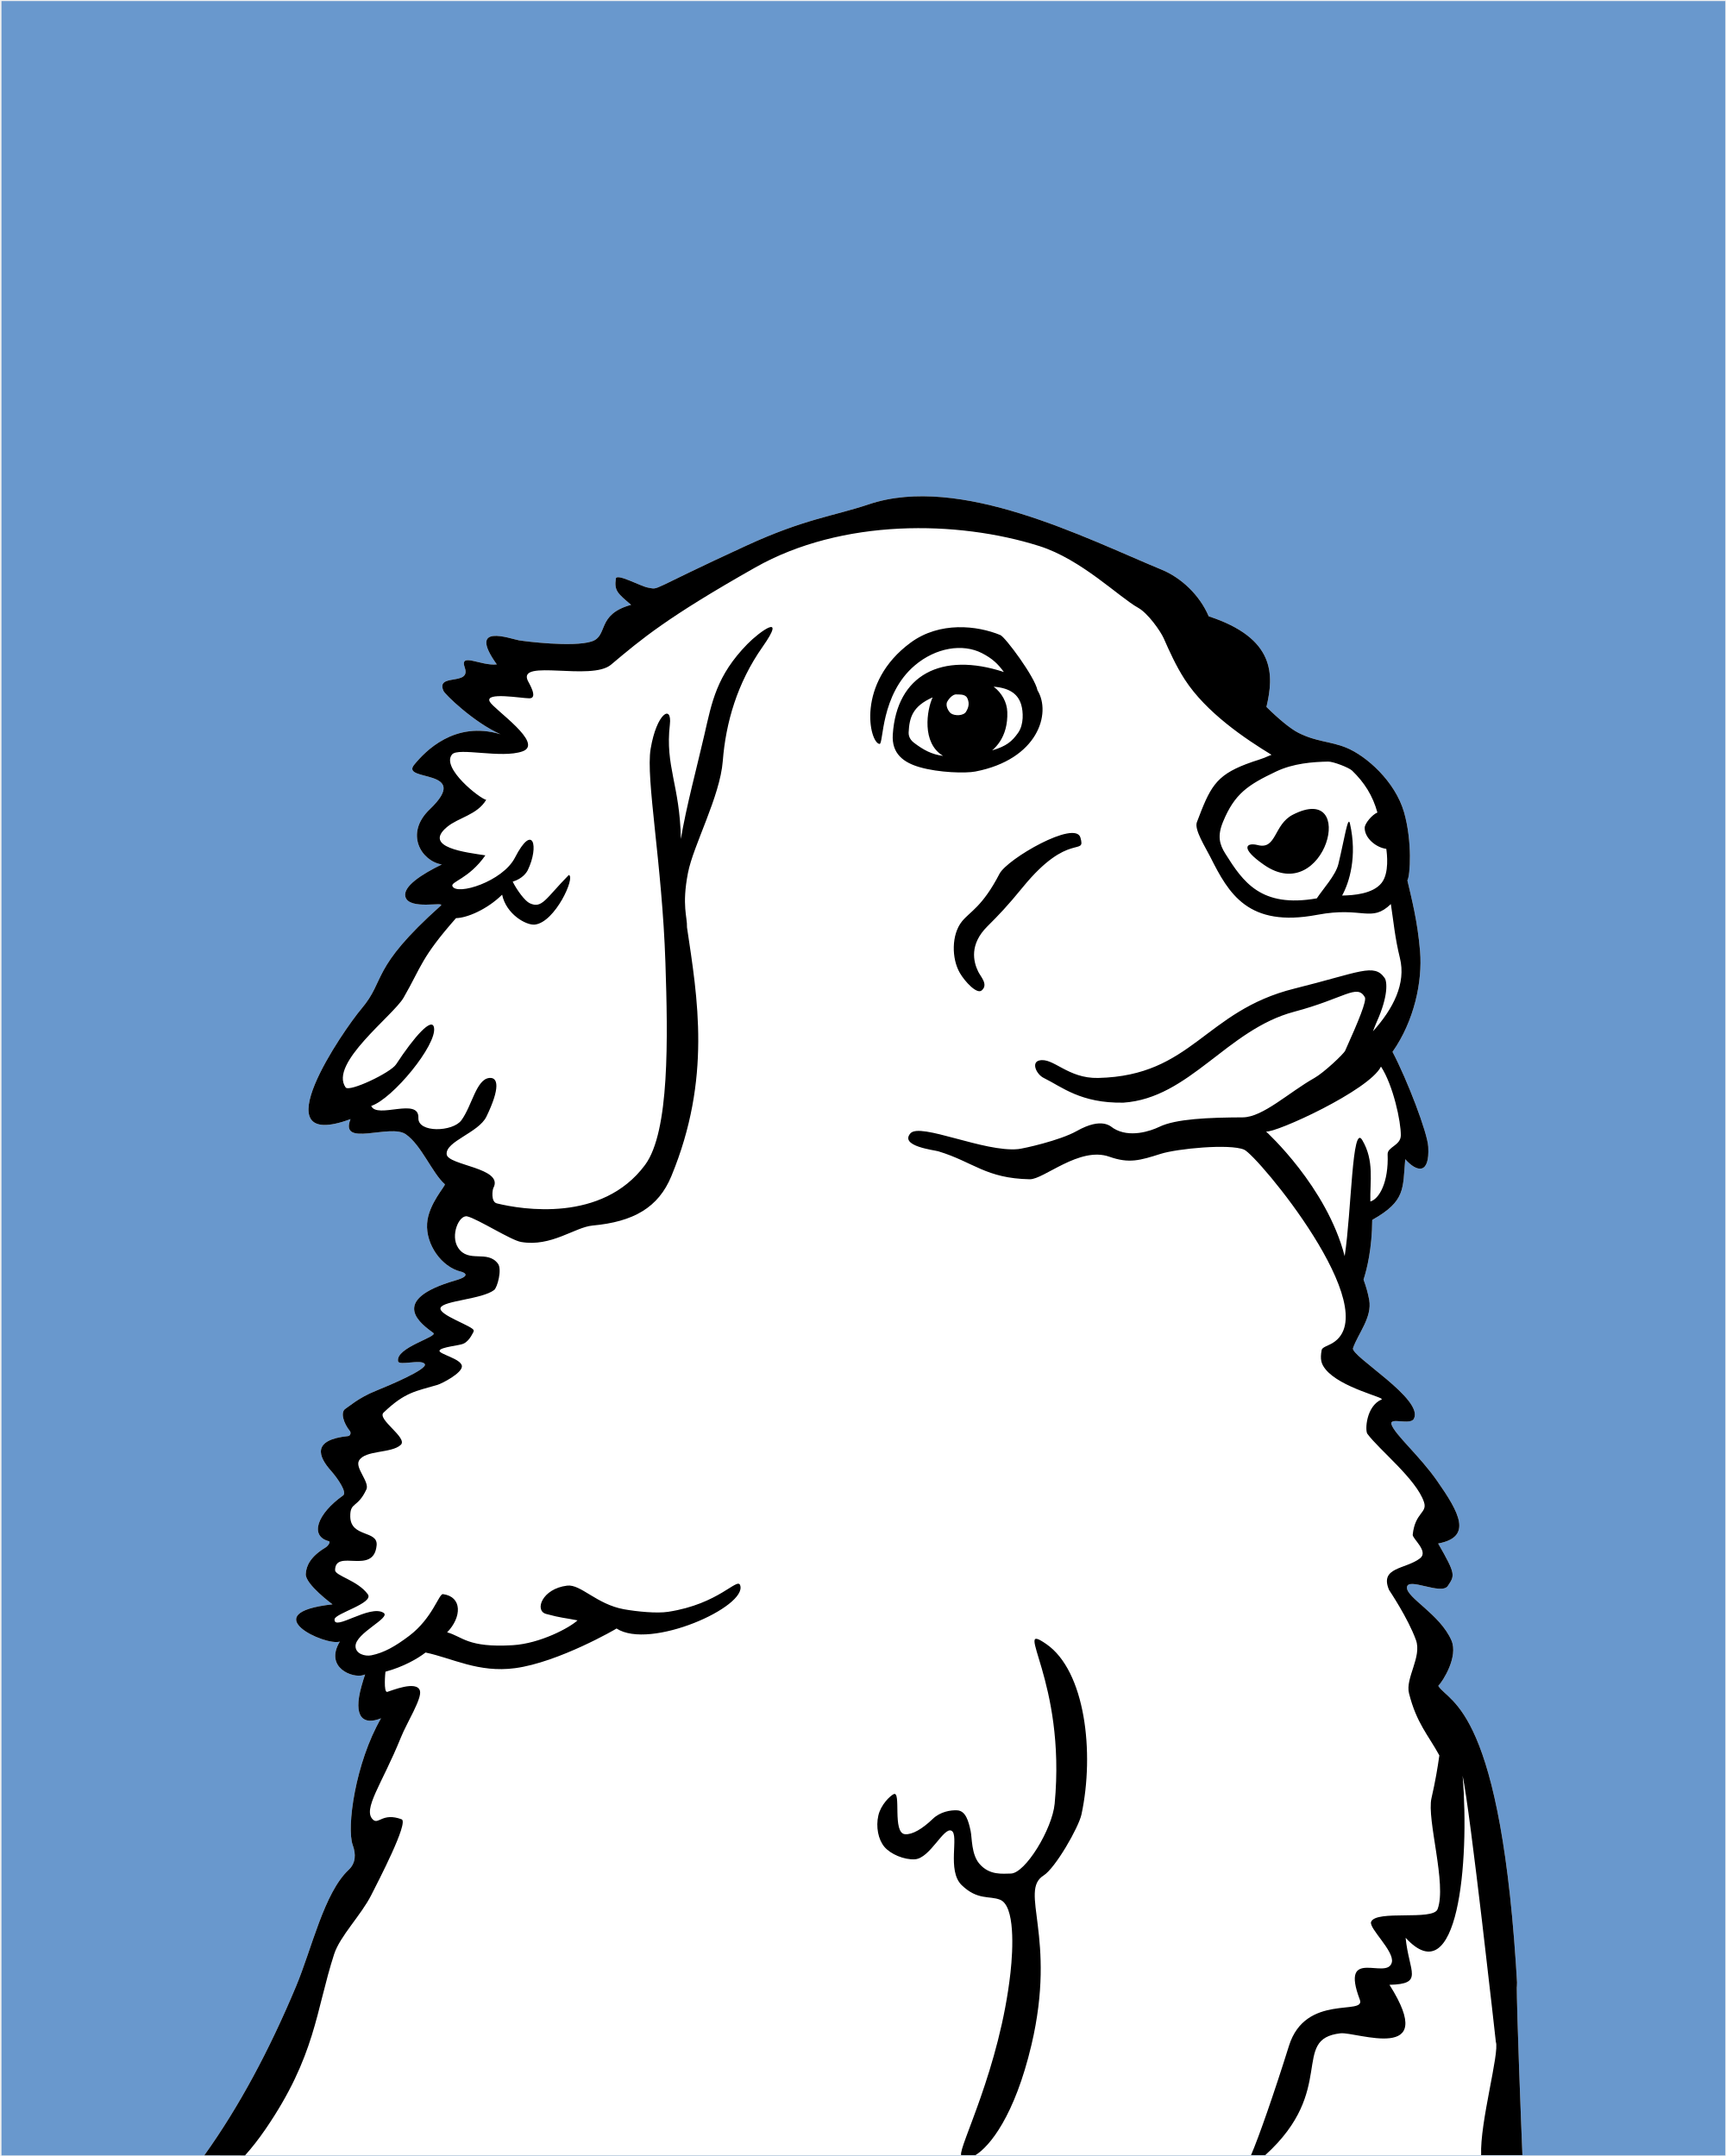
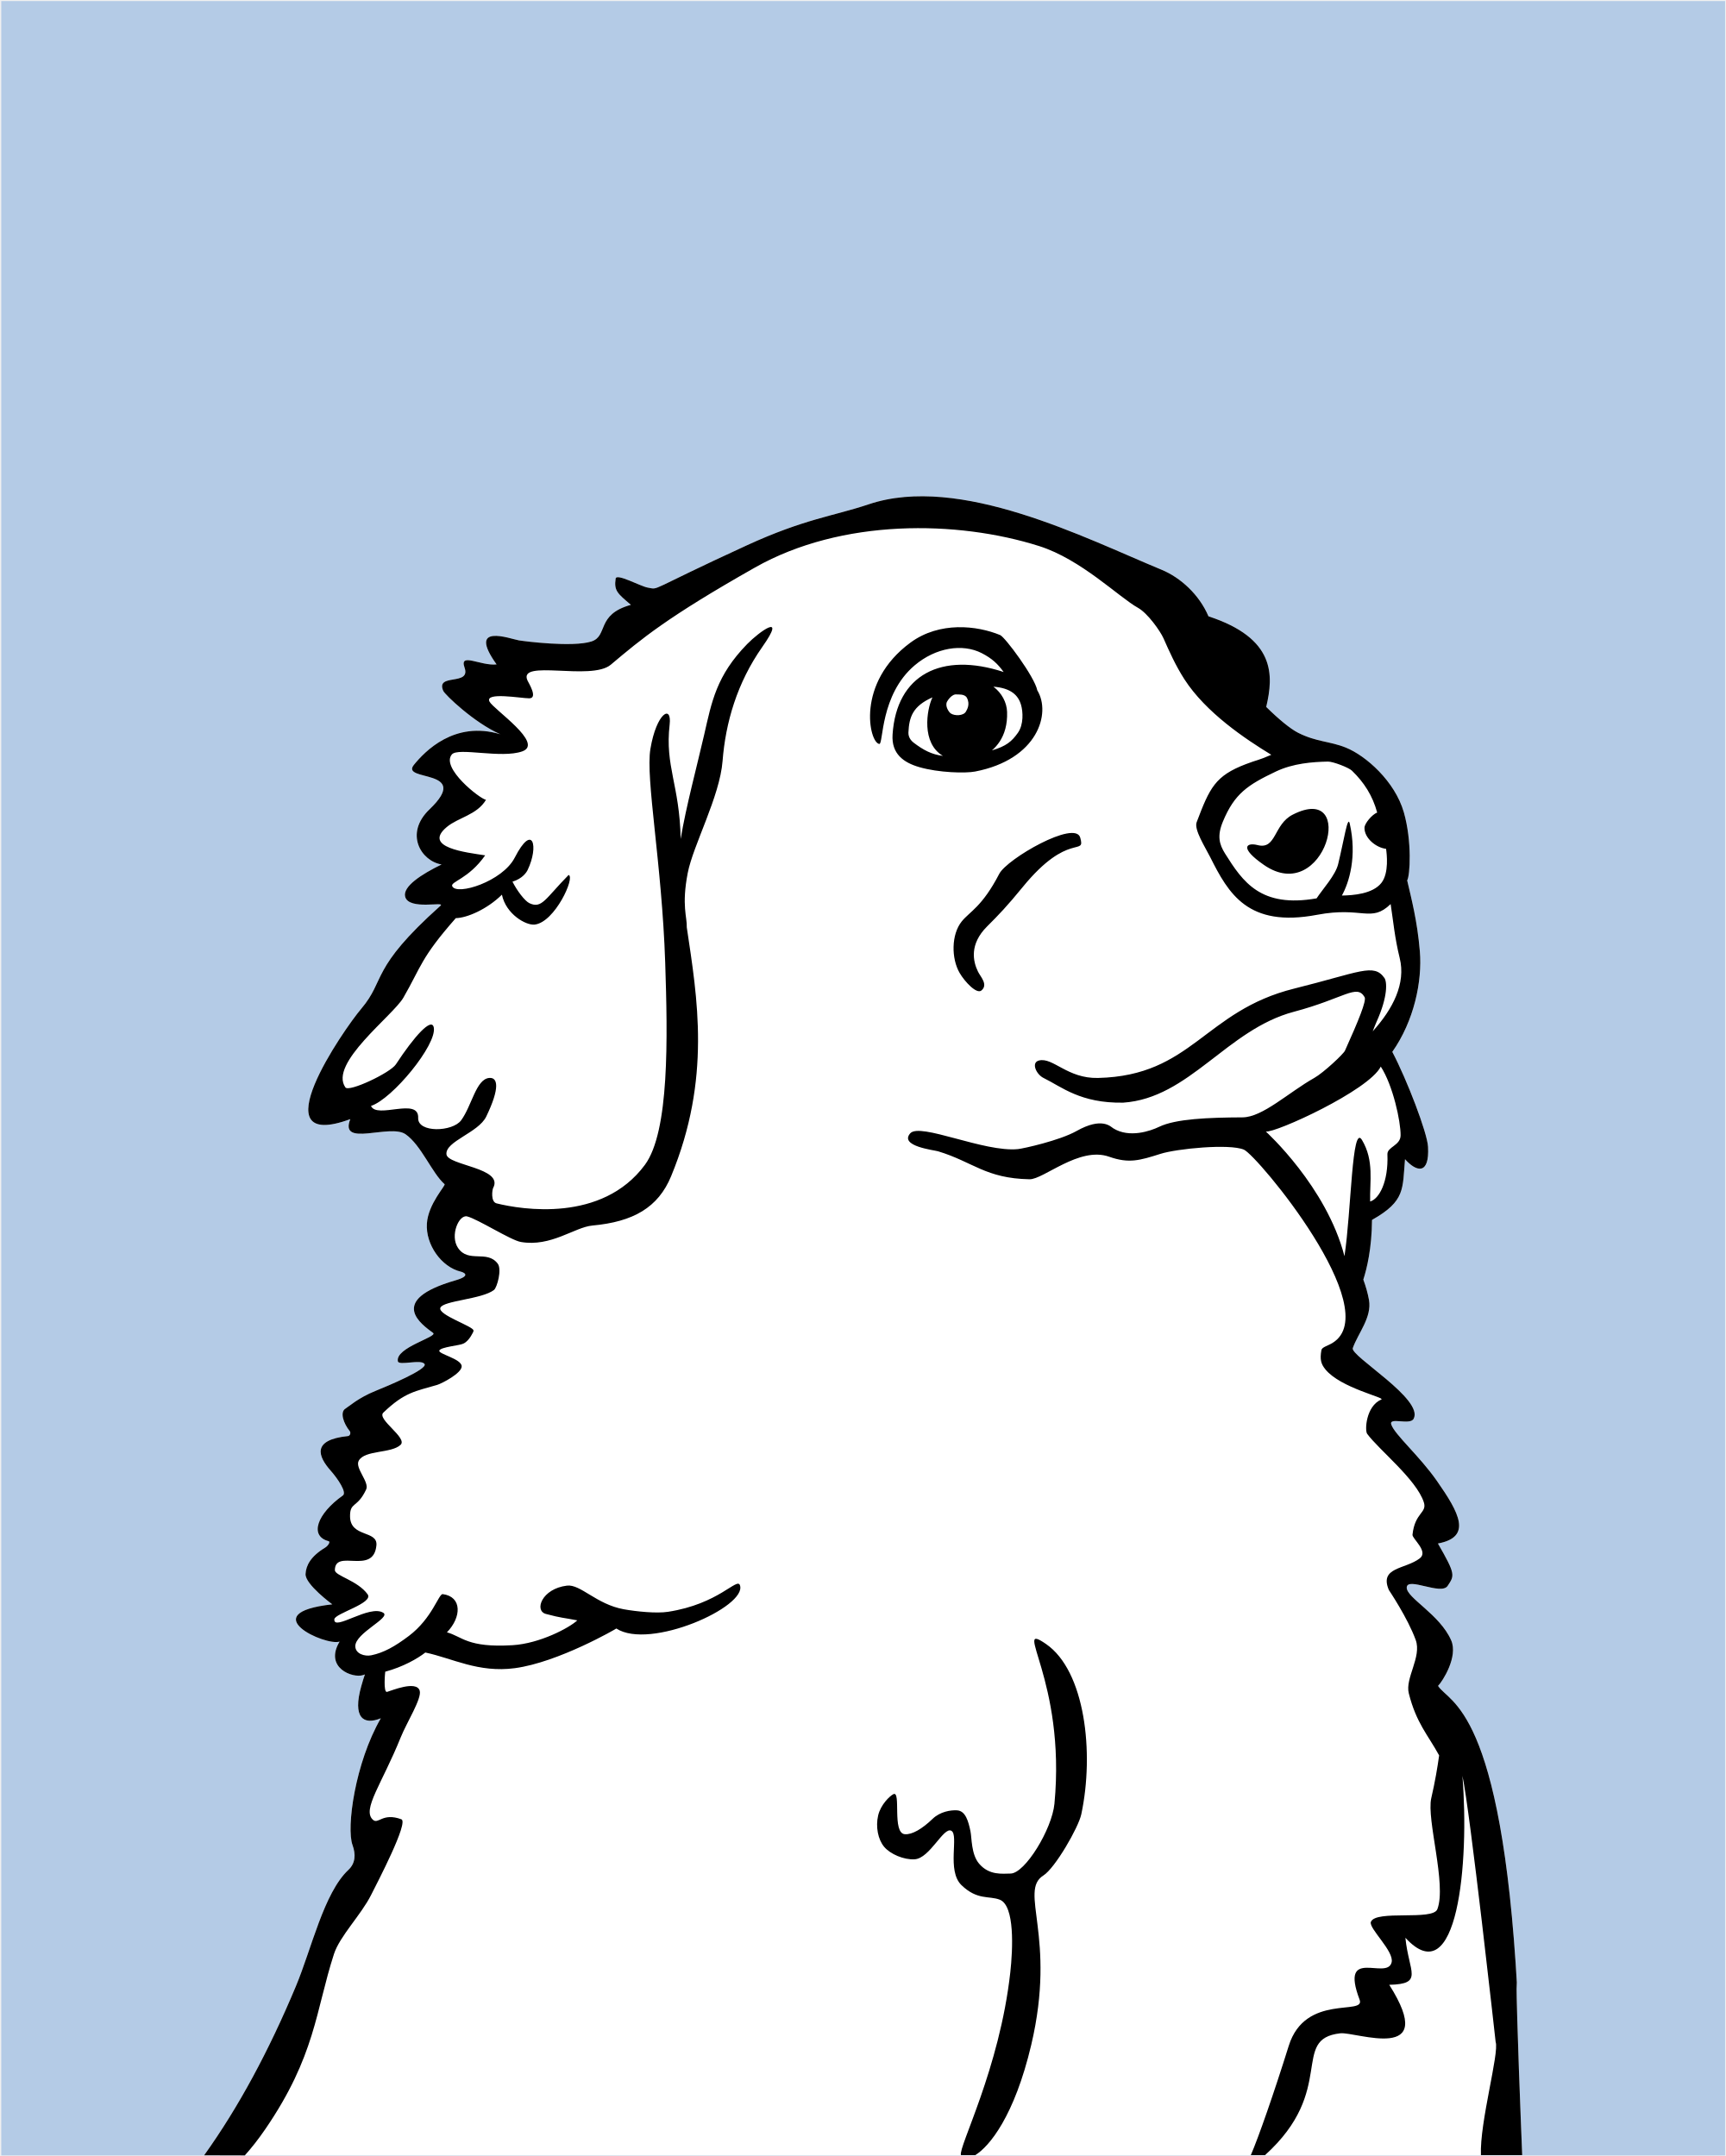
<svg xmlns="http://www.w3.org/2000/svg" width="100%" height="100%" viewBox="0 0 946 1182" version="1.1" xml:space="preserve" style="fill-rule:evenodd;clip-rule:evenodd;stroke-linejoin:round;stroke-miterlimit:2;">
-   <g transform="matrix(1,0,0,1,-1030,-1406)">
-     <g id="site_golden" transform="matrix(0.26936,0,0,0.47619,1030.81,1406.58)">
-       <rect x="0" y="0" width="3507.87" height="2480.32" style="fill:rgb(105,152,205);" />
-       <clipPath id="_clip1">
-         <rect x="0" y="0" width="3507.87" height="2480.32" />
-       </clipPath>
-       <g clip-path="url(#_clip1)">
-         <g id="golden" transform="matrix(3.7125,0,0,3.04563,-11756.4,-1117.21)">
-           <g id="contorno" transform="matrix(1,0,0,0.689512,134.429,366.718)">
-             <path d="M3865.95,1181.1L3165.91,1181.1L3165.77,1181.25L3143.47,1181.19L3143.54,1181.1C3162.37,1154.78 3178.93,1124 3193.75,1088.57C3202.37,1067.97 3209.1,1037.32 3222.58,1024.69C3226.47,1021.06 3226.65,1016.12 3224.82,1011.11C3221.35,1001.65 3226.17,966.125 3240.33,941.594C3230.75,945.522 3224.74,941.313 3229.63,923.937C3230.36,921.335 3231.01,919.239 3231.6,917.578C3231.28,917.69 3230.95,917.805 3230.59,917.923C3224.98,919.791 3209.11,913.964 3217.74,899.543C3210.16,902.222 3170.36,883.975 3213.72,879.127C3213.72,879.127 3198.8,868.189 3199.07,862.522C3199.3,857.814 3201.89,852.827 3209.82,848.03C3211.43,847.052 3212.81,844.799 3211.72,844.513C3200.97,841.693 3205.37,829.485 3219.53,819.44C3221.79,817.838 3216.93,810.465 3212.82,805.817C3205.97,798.082 3202.26,788.925 3222.34,786.879C3223.44,786.767 3224.06,785.104 3223.23,784.084C3219.94,780.037 3217.72,773.739 3220.97,771.808C3222.64,770.809 3227.94,765.945 3237.33,762.152C3244.49,759.26 3266.09,750.202 3264.3,747.391C3262.47,744.521 3250.22,748.481 3249.68,745.904C3248.12,738.329 3271.82,732.476 3268.97,730.33C3263.11,725.916 3243.07,712.548 3281.24,701.508C3290.54,698.815 3285.22,696.998 3284.22,696.761C3273.49,694.213 3264.84,681.891 3265.58,670.363C3266.26,659.564 3276.05,649.46 3275.27,648.781C3268.42,642.803 3262.47,627.339 3253.86,621.395C3245.25,615.455 3217.36,628.872 3223.6,613.118C3173.08,631.694 3220.01,563.905 3229.6,552.609C3243.22,536.551 3234.08,530.973 3273.04,496.119C3275.92,493.536 3255.74,498.783 3253.68,491.228C3252.16,485.597 3262.67,478.852 3273.62,473.512C3262.37,471.638 3253.12,456.571 3267,443.299C3290.71,420.641 3250.82,428.322 3258.44,418.917C3264.38,411.594 3280.64,394.5 3305.8,402.117C3291.27,395.674 3275.45,380.382 3274.55,378.339C3270.19,368.409 3289.86,375.847 3286.22,365.566C3283.19,357.029 3295.06,364.797 3303.78,363.828C3287.2,340.652 3311.31,349.852 3315.95,350.635C3319.16,351.177 3345.47,354.512 3355.71,351.268C3365.11,348.291 3358.1,336.482 3377.4,331.171C3370.15,324.983 3368.03,323.483 3369.04,316.775C3369.5,313.695 3382.71,321.061 3386.66,321.729C3393.33,322.86 3385.56,323.99 3440.88,298.576C3472.62,283.997 3488.51,282.512 3507.75,276.047C3557.68,259.267 3626.48,294.663 3668.25,311.914C3678.75,316.249 3688.95,325.613 3693.99,337.458C3730.67,349.483 3729.8,369.58 3725.64,387.137C3732.42,393.851 3738.91,399.182 3743.14,401.32C3753.2,406.396 3760.53,405.885 3769.33,409.454C3780.25,413.881 3796.17,427.851 3801.07,444.898C3805.65,460.872 3804.46,479.803 3802.9,482.235C3805.24,492.388 3808.43,504.323 3809.84,521.007C3811.25,537.71 3806.61,559.366 3794.75,576.248C3802.8,591.558 3813.89,620.484 3814.33,628.245C3815.2,643.815 3808.04,642.193 3801.72,635.093C3800.3,651.352 3802.01,657.96 3783.86,668.243C3783.78,668.288 3783.7,668.327 3783.63,668.361C3783.5,684.115 3780.8,695.05 3778.87,701.098C3780.25,704.855 3781.31,708.586 3781.97,712.256C3783.67,721.77 3775.91,730.6 3773.09,738.666C3771.59,742.945 3812.32,766.743 3806.42,777.443C3804.4,781.122 3792.71,776.258 3794.19,780.56C3796.13,786.187 3809.57,797.673 3819.18,811.433C3831.35,828.853 3838.78,842.247 3819.76,845.78C3829.54,862.764 3828.9,863.266 3825.07,869.026C3821.52,874.354 3802.89,863.874 3802.66,869.901C3802.45,875.552 3820.83,884.606 3827.04,898.908C3830.9,907.819 3822.37,921.272 3819.83,923.84C3825.87,933.413 3854.67,935.377 3863.22,1090.07L3862.82,1086.43C3862.91,1105.1 3865.2,1162.61 3865.95,1181.1Z" style="fill:white;" />
-           </g>
-           <g id="linhas" transform="matrix(1,0,0,0.689512,134.429,366.718)">
-             <path d="M3865.95,1181.1L3843.33,1181.1C3842.58,1163.15 3853.51,1124.92 3851.39,1119.02C3851.39,1119.02 3837.31,991.865 3833.18,973.133C3837.06,1020.44 3830.65,1093.22 3801.93,1061.94C3803.79,1080.88 3812.18,1087.28 3793.08,1087.72C3820.64,1131.28 3774.91,1113.33 3766.22,1114.31C3738.66,1117.41 3764.55,1145.32 3724.99,1181.1L3717.2,1181.1C3721.39,1171.42 3729.82,1147.28 3737.99,1121.17C3747.05,1092.2 3780.24,1104.85 3776.83,1095.88C3765.64,1066.36 3791.91,1085.56 3794.38,1075.39C3795.86,1069.29 3781.66,1056.69 3783.01,1053.23C3785.65,1046.46 3816.99,1052.75 3819.45,1046.26C3824.61,1032.65 3813.42,997.094 3816.1,985.435C3818.2,976.323 3819.53,968.396 3820.42,961.955C3814.25,950.66 3807.91,944.284 3803.79,927.916C3801.68,919.554 3810.95,907.983 3807.59,898.694C3803.19,886.531 3792.84,871.276 3792.85,871.24C3787.49,858.614 3801.89,860.006 3809.81,853.921C3814.77,850.115 3805.59,843.126 3805.82,840.949C3807.11,828.688 3813.96,829.09 3812.02,823.143C3807.93,810.585 3787.31,794.331 3780.96,785.632C3779.61,783.782 3780.26,770.476 3788.75,766.828C3791.11,765.815 3766.3,760.508 3758.05,750.289C3755.68,747.359 3754.97,744.924 3755.9,739.731C3756.19,738.111 3759.45,737.396 3762.06,735.775C3791.28,717.618 3720.65,632.902 3713.4,629.852C3705.38,626.479 3676.61,629.332 3667.74,632.142C3656.27,635.771 3650.42,637.572 3639.51,633.723C3623.14,627.943 3603.6,646.243 3595.89,646.093C3571.78,645.623 3565.05,636.607 3545.8,630.763C3543.59,630.092 3524.43,627.978 3530.48,620.94C3535.76,614.797 3571.1,631.452 3589.59,629.552C3592.46,629.257 3612.35,624.883 3621.65,619.65C3635.68,611.757 3640.38,617.269 3641.78,618.143C3650.6,623.639 3662.2,619.627 3666.93,617.341C3676.04,612.935 3693.9,612.245 3712.66,612.151C3723.68,612.096 3737.96,598.437 3751.96,590.551C3757.14,587.63 3767.99,577.394 3768.79,575.613C3776.17,559.245 3780.7,548.194 3779.57,546.243C3775.26,538.804 3768.48,546.913 3740.78,554.268C3704,564.036 3683.55,601.637 3647.21,604.096C3623.76,604.475 3613.5,595.395 3603.58,590.551C3599.61,588.613 3596.59,582.082 3601.1,580.974C3608.75,579.097 3616.66,590.952 3633.45,590.551C3685.11,589.319 3691.58,553.841 3740.99,541.552C3776.98,532.603 3784.62,527.449 3790.44,535.753C3791.8,537.687 3792.53,545.545 3786.11,559.783C3785.41,561.333 3784.76,563.108 3784.01,564.994C3795.15,552.643 3802.26,538.729 3798.81,524.832C3796.08,513.82 3795.28,504.578 3793.84,495.221C3782.99,505.684 3778.43,496.385 3753.53,501.102C3715.55,508.299 3704.95,489.415 3694.92,469.454C3692.14,463.917 3685.98,454.402 3687.51,450.349C3694.66,431.486 3697.59,424.96 3714.51,418.49C3720.98,416.014 3720.71,416.712 3728.42,413.382C3714.21,404.723 3692.55,390.248 3680.78,371.953C3675.91,364.375 3672.43,356.507 3669.32,349.488C3667.63,345.671 3660.73,335.795 3655.36,332.807C3644.85,326.957 3624.25,306.262 3601.15,298.943C3556.39,284.764 3493.05,283.747 3445.44,310.693C3397.14,338.032 3383.33,349.727 3366.37,363.996C3355.57,373.081 3315.23,360.673 3320.73,372.67C3321.37,374.058 3326.6,382.381 3321.68,382.414C3317.34,382.444 3297.12,378.743 3299.9,384.218C3302.05,388.466 3330.08,407.151 3317.85,411.505C3306.41,415.582 3282.64,409.158 3279.26,413.189C3273.09,420.538 3294.54,437.47 3297.97,438.067C3293.05,446.369 3282.75,447.73 3276.49,452.967C3262.99,464.258 3287.27,466.923 3297.52,468.514C3288.39,481.53 3278.26,482.926 3279.48,485.463C3281.97,490.692 3307,482.852 3313.71,469.799C3323.71,450.323 3327.03,463.605 3320.79,476.549C3320.18,477.82 3317.99,481.259 3312.49,482.937C3314.89,487.736 3319.22,493.54 3321.8,494.748C3328.62,497.942 3330.45,492.289 3343.25,479.273C3347.04,480.372 3335.72,505.183 3324.68,506.465C3319.89,507.02 3308.93,500.777 3306.7,490.072C3298.49,498.146 3287.49,502.831 3281.42,502.933C3262.12,524.875 3262.65,529.234 3252.69,546.534C3247.02,556.379 3211.69,582.611 3220.91,595.731C3222.85,598.477 3245.54,587.723 3248.58,583.094C3258.6,567.793 3268.25,557.023 3269.36,562.925C3271.13,572.282 3246.69,602.075 3234.94,605.886C3238.09,613.233 3261.28,600.878 3260.8,612.476C3260.45,620.751 3279.67,620.188 3284.38,613.732C3290.24,605.715 3292.51,591.272 3299.68,590.551C3304.47,590.069 3305.75,595.913 3298.1,611.732C3293.81,620.601 3275.6,625.279 3276.3,632.397C3276.9,638.597 3307.87,639.75 3301.9,650.851C3301.38,651.83 3300.44,658.484 3303.8,659.316C3317.46,662.705 3361.55,670.001 3385.06,638.21C3398.54,619.983 3397.58,568.772 3396.2,527.214C3394.39,472.837 3385.35,426.513 3388.1,410.122C3391.42,390.344 3399.93,385.532 3398.64,396.808C3395.99,419.857 3404.11,429.798 3404.68,459.513C3407.68,441.558 3413.49,420.121 3417.56,402.388C3421.7,384.331 3424.22,369.987 3441.15,352.656C3447.72,345.929 3463.1,334.809 3449.46,354.196C3435.53,373.995 3429.28,395.858 3427.65,416.77C3426.13,436.307 3411.49,462.988 3408.55,478.187C3405.09,496.096 3408.26,502.353 3408.03,507.963C3413.78,546.597 3421.6,590.829 3399.44,644.437C3392.34,661.613 3378.7,669.413 3356.28,671.464C3346.54,672.355 3333.62,683.349 3317.05,680.464C3311.5,679.497 3293.55,667.954 3287.67,666.465C3283.1,665.309 3278.12,676.93 3282.6,683.666C3288.3,692.26 3298.57,684.605 3304.41,692.364C3306.77,695.504 3304.08,705.428 3302.35,706.777C3295.78,711.89 3274.53,712.611 3272.97,716.534C3271.4,720.457 3291.21,726.728 3291.12,729.017C3291.12,729.19 3291.11,729.364 3291.08,729.537C3291.08,729.546 3288.96,734.538 3285.8,736.077C3285.7,736.111 3285.55,736.181 3285.35,736.283C3283.54,737.194 3273.28,738.048 3272.4,739.96C3271.53,741.873 3284.48,744.463 3284.65,748.582C3284.81,752.362 3273.74,758.085 3271.18,758.84C3259.38,762.323 3253.45,762.737 3241.7,774.035C3237.93,777.663 3255.22,787.896 3251.14,791.703C3246.01,796.498 3231.56,794.434 3228.23,800.37C3225.98,804.391 3234.19,812.082 3232.29,816.147C3227.42,826.605 3223.33,822.788 3223.46,831.019C3223.65,842.608 3238.7,838.393 3237.91,846.788C3236.35,863.455 3215.24,848.352 3215.14,860.385C3215.11,863.462 3227.59,866.033 3233.07,873.597C3236.62,878.496 3215.12,884.081 3214.85,887.313C3214.28,894.184 3234.2,878.997 3241.7,883.78C3245.96,886.497 3226.33,894.843 3226.34,902.061C3226.35,906.285 3231.55,907.79 3235.05,907.077C3241.93,905.67 3248.01,902.251 3255.71,896.442C3268.55,886.761 3272.04,873.246 3274.27,873.536C3284.94,874.922 3284.61,886.206 3276.56,894.479C3284.95,896.748 3287.69,903.045 3312.58,901.529C3327.44,900.624 3343.61,892.038 3348.03,887.919C3340.31,886.39 3339.59,886.756 3330.79,884.389C3324.33,882.65 3328.45,870.59 3342.35,868.871C3349.75,867.956 3358.51,879.139 3373.49,881.834C3380.43,883.08 3391.38,884.204 3397.71,883.233C3425.65,878.946 3435.6,864.204 3437.17,868.651C3441.31,880.411 3387.77,904.376 3369.41,892.381C3369.44,892.499 3337.62,910.939 3313.78,914.13C3293.76,916.809 3279.4,908.616 3264.72,905.548C3260.36,908.957 3252.5,913.42 3242.75,916.067C3242.7,916.155 3241.56,927.706 3243.76,927.128C3245.83,926.588 3259.95,920.574 3261.65,926.528C3262.86,930.757 3254.51,943.921 3251.22,952.086C3240.92,977.645 3229.85,991.688 3235.99,997.233C3239.03,999.969 3241.16,993.134 3251.59,996.977C3255.74,998.506 3238.53,1031.45 3235.01,1038.44C3229.46,1049.49 3217.84,1060.98 3214.62,1070.91C3204.54,1102.06 3204.52,1126.67 3177,1166.86C3173.16,1172.46 3169.43,1177.18 3165.91,1181.1L3165.77,1181.25L3143.47,1181.19L3143.54,1181.1C3162.37,1154.78 3178.93,1124 3193.75,1088.57C3202.37,1067.97 3209.1,1037.32 3222.58,1024.69C3226.47,1021.06 3226.65,1016.12 3224.82,1011.11C3221.35,1001.65 3226.17,966.125 3240.33,941.594C3230.75,945.522 3224.74,941.313 3229.63,923.937C3230.36,921.335 3231.01,919.239 3231.6,917.578C3231.28,917.69 3230.95,917.805 3230.59,917.923C3224.98,919.791 3209.11,913.964 3217.74,899.543C3210.16,902.222 3170.36,883.975 3213.72,879.127C3213.72,879.127 3198.8,868.189 3199.07,862.522C3199.3,857.814 3201.89,852.827 3209.82,848.03C3211.43,847.052 3212.81,844.799 3211.72,844.513C3200.97,841.693 3205.37,829.485 3219.53,819.44C3221.79,817.838 3216.93,810.465 3212.82,805.817C3205.97,798.082 3202.26,788.925 3222.34,786.879C3223.44,786.767 3224.06,785.104 3223.23,784.084C3219.94,780.037 3217.72,773.739 3220.97,771.808C3222.64,770.809 3227.94,765.945 3237.33,762.152C3244.49,759.26 3266.09,750.202 3264.3,747.391C3262.47,744.521 3250.22,748.481 3249.68,745.904C3248.12,738.329 3271.82,732.476 3268.97,730.33C3263.11,725.916 3243.07,712.548 3281.24,701.508C3290.54,698.815 3285.22,696.998 3284.22,696.761C3273.49,694.213 3264.84,681.891 3265.58,670.363C3266.26,659.564 3276.05,649.46 3275.27,648.781C3268.42,642.803 3262.47,627.339 3253.86,621.395C3245.25,615.455 3217.36,628.872 3223.6,613.118C3173.08,631.694 3220.01,563.905 3229.6,552.609C3243.22,536.551 3234.08,530.973 3273.04,496.119C3275.92,493.536 3255.74,498.783 3253.68,491.228C3252.16,485.597 3262.67,478.852 3273.62,473.512C3262.37,471.638 3253.12,456.571 3267,443.299C3290.71,420.641 3250.82,428.322 3258.44,418.917C3264.38,411.594 3280.64,394.5 3305.8,402.117C3291.27,395.674 3275.45,380.382 3274.55,378.339C3270.19,368.409 3289.86,375.847 3286.22,365.566C3283.19,357.029 3295.06,364.797 3303.78,363.828C3287.2,340.652 3311.31,349.852 3315.95,350.635C3319.16,351.177 3345.47,354.512 3355.71,351.268C3365.11,348.291 3358.1,336.482 3377.4,331.171C3370.15,324.983 3368.03,323.483 3369.04,316.775C3369.5,313.695 3382.71,321.061 3386.66,321.729C3393.33,322.86 3385.56,323.99 3440.88,298.576C3472.62,283.997 3488.51,282.512 3507.75,276.047C3557.68,259.267 3626.48,294.663 3668.25,311.914C3678.75,316.249 3688.95,325.613 3693.99,337.458C3730.67,349.483 3729.8,369.58 3725.64,387.137C3732.42,393.851 3738.91,399.182 3743.14,401.32C3753.2,406.396 3760.53,405.885 3769.33,409.454C3780.25,413.881 3796.17,427.851 3801.07,444.898C3805.65,460.872 3804.46,479.803 3802.9,482.235C3805.24,492.388 3808.43,504.323 3809.84,521.007C3811.25,537.71 3806.61,559.366 3794.75,576.248C3802.8,591.558 3813.89,620.484 3814.33,628.245C3815.2,643.815 3808.04,642.193 3801.72,635.093C3800.3,651.352 3802.01,657.96 3783.86,668.243C3783.78,668.288 3783.7,668.327 3783.63,668.361C3783.5,684.115 3780.8,695.05 3778.87,701.098C3780.25,704.855 3781.31,708.586 3781.97,712.256C3783.67,721.77 3775.91,730.6 3773.09,738.666C3771.59,742.945 3812.32,766.743 3806.42,777.443C3804.4,781.122 3792.71,776.258 3794.19,780.56C3796.13,786.187 3809.57,797.673 3819.18,811.433C3831.35,828.853 3838.78,842.247 3819.76,845.78C3829.54,862.764 3828.9,863.266 3825.07,869.026C3821.52,874.354 3802.89,863.874 3802.66,869.901C3802.45,875.552 3820.83,884.606 3827.04,898.908C3830.9,907.819 3822.37,921.272 3819.83,923.84C3825.87,933.413 3854.67,935.377 3863.22,1090.07L3862.82,1086.43C3862.91,1105.1 3865.2,1162.61 3865.95,1181.1ZM3558.3,1181.1C3556.83,1176.64 3579.48,1133.81 3585.35,1080.98C3586.78,1068.16 3587.89,1044.3 3579.59,1041.06C3573.72,1038.77 3567.31,1041.5 3558.6,1033.08C3550.36,1025.1 3557.33,1005.64 3553.05,1003.28C3548.77,1000.92 3541.29,1018.39 3532.94,1018.91C3527.02,1019.28 3519.54,1016.06 3516.2,1012.05C3512.87,1008.05 3511.47,1001.14 3512.92,994.887C3514.31,988.911 3519.34,984.153 3521.29,983.202C3525.67,981.068 3520.38,1004.6 3527.56,1005.16C3531.59,1005.47 3537.06,1002.22 3542.78,996.731C3546.87,992.803 3552.61,991.852 3556.17,992.066C3560.84,992.346 3562.39,998.082 3563.52,1003.5C3564.29,1007.17 3563.88,1016.12 3568.23,1021.27C3573.83,1027.9 3581.16,1026.75 3585.49,1026.73C3593.41,1026.69 3608.24,1002.39 3609.56,988.43C3615.98,920.559 3585.81,887.701 3604.95,900.887C3626.31,915.597 3631.5,960.373 3624.27,994.261C3622.72,1001.5 3609.89,1023.77 3603.48,1027.8C3589.83,1036.37 3610.89,1061.07 3596.85,1120.61C3587.62,1159.74 3573.89,1176.36 3566.15,1181.1L3558.3,1181.1ZM3767.11,490.545C3773.32,490.456 3784.02,489.655 3788.77,483.613C3793.04,478.175 3791.72,467.592 3791.33,464.936C3785.93,464.33 3779.4,459.129 3779.5,453.364C3779.55,450.943 3783.68,446.123 3786.46,445.031C3783.93,435.77 3779.31,428.554 3772.63,422.086C3770.85,420.361 3762.21,417.057 3759.52,417.108C3751,417.269 3740.36,418.064 3730.93,422.555C3715.52,429.889 3708.24,434.645 3701.87,450.064C3698.65,457.845 3699.89,462.455 3703.1,467.568C3712.83,483.035 3722.58,497.471 3753.25,492.086C3756.55,487.063 3763.58,479.436 3765.06,473.347C3768.33,459.888 3770.31,446.235 3771.41,451.052C3775.5,469.041 3771.09,483.402 3767.11,490.545ZM3720.89,462.879C3731.28,465.542 3729.55,451.618 3740.13,446.213C3776.16,427.802 3757.88,496.971 3724.37,473.753C3710.68,464.273 3714.8,461.321 3720.89,462.879ZM3725.42,619.905C3725.78,620.275 3758.65,650.087 3768.53,688.261C3772.33,663.199 3772.55,615.164 3778.15,624.588C3784.9,635.925 3782.31,647.415 3782.6,658.275C3787.47,656.934 3792.68,647.624 3792.07,632.418C3791.9,628.329 3799.23,627.628 3799.3,622.047C3799.39,614.416 3795.1,594.557 3788.43,584.316C3781.95,597.4 3730.4,620.912 3725.42,619.905ZM3581.72,367.997C3578.52,363.604 3575.48,360.612 3569.66,357.634C3559.19,352.273 3544.47,354.562 3532.91,364.373C3513.95,380.445 3515.84,407.687 3513.57,407.434C3508,406.812 3500.55,373.973 3530.64,351.873C3546.58,340.17 3567.06,342.468 3579.81,347.743C3582.45,348.834 3598.69,370.623 3600.15,378.025C3607.86,390.618 3600.41,415.956 3566.05,422.562C3560.78,423.575 3546.15,423.238 3535.5,420.151C3526.8,417.633 3520.15,412.823 3520.83,402.297C3522.96,369.442 3547.62,356.784 3581.72,367.997ZM3575.28,410.974C3583.17,408.652 3586.18,406.035 3589.5,401.366C3592.79,396.746 3592.31,389.633 3591.25,386.005C3589.71,380.732 3585.71,376.782 3576.11,376.042C3580.66,379.476 3583.42,384.629 3583.6,389.867C3583.85,396.874 3582.13,402.166 3579.55,406.115C3578.29,408.039 3576.83,409.644 3575.28,410.974ZM3542.68,381.898C3531.84,386.721 3529.91,392.717 3529.52,401.133C3529.48,402.012 3529.58,404.598 3532.38,406.733C3537.62,410.722 3542.2,413.211 3548.43,413.98C3536.54,406.993 3539.48,388.718 3542.68,381.898ZM3561.05,389.662C3561.57,388.701 3563.5,385.798 3561.58,382.154C3560.39,379.885 3556.7,380.393 3556.11,380.295C3553.36,379.842 3550.98,383.639 3550.65,384.313C3549.46,386.734 3551.68,389.941 3552.65,390.643C3554.79,392.188 3559.75,392.085 3561.05,389.662ZM3623.68,458.752C3626.74,469.404 3617.27,455.132 3592.13,485.93C3583.58,496.395 3578.98,501.168 3572.63,507.495C3562.85,517.244 3564.89,526.636 3567.67,532.293C3569.07,535.143 3573.33,539.347 3569.56,542.573C3566.94,544.81 3560.41,537.819 3557.59,532.978C3553.01,525.129 3552.93,511.906 3558.76,504.708C3563.13,499.302 3569.93,496.731 3579.31,478.641C3583.59,470.383 3620.86,448.947 3623.68,458.752Z" style="fill-rule:nonzero;" />
+   <g transform="matrix(1,0,0,1,-1064,-1406)">
+     <g transform="matrix(1,0,0,1,33.882,0)">
+       <g id="site_golden" transform="matrix(0.26936,0,0,0.47619,1030.81,1406.58)">
+         <rect x="0" y="0" width="3507.87" height="2480.32" style="fill:rgb(180,203,230);" />
+         <clipPath id="_clip1">
+           <rect x="0" y="0" width="3507.87" height="2480.32" />
+         </clipPath>
+         <g clip-path="url(#_clip1)">
+           <g id="golden" transform="matrix(3.7125,0,0,3.04563,-11756.4,-1117.21)">
+             <g id="contorno" transform="matrix(1,0,0,0.689512,134.429,366.718)">
+               <path d="M3865.95,1181.1L3165.91,1181.1L3165.77,1181.25L3143.47,1181.19L3143.54,1181.1C3162.37,1154.78 3178.93,1124 3193.75,1088.57C3202.37,1067.97 3209.1,1037.32 3222.58,1024.69C3226.47,1021.06 3226.65,1016.12 3224.82,1011.11C3221.35,1001.65 3226.17,966.125 3240.33,941.594C3230.75,945.522 3224.74,941.313 3229.63,923.937C3230.36,921.335 3231.01,919.239 3231.6,917.578C3231.28,917.69 3230.95,917.805 3230.59,917.923C3224.98,919.791 3209.11,913.964 3217.74,899.543C3210.16,902.222 3170.36,883.975 3213.72,879.127C3213.72,879.127 3198.8,868.189 3199.07,862.522C3199.3,857.814 3201.89,852.827 3209.82,848.03C3211.43,847.052 3212.81,844.799 3211.72,844.513C3200.97,841.693 3205.37,829.485 3219.53,819.44C3221.79,817.838 3216.93,810.465 3212.82,805.817C3205.97,798.082 3202.26,788.925 3222.34,786.879C3223.44,786.767 3224.06,785.104 3223.23,784.084C3219.94,780.037 3217.72,773.739 3220.97,771.808C3222.64,770.809 3227.94,765.945 3237.33,762.152C3244.49,759.26 3266.09,750.202 3264.3,747.391C3262.47,744.521 3250.22,748.481 3249.68,745.904C3248.12,738.329 3271.82,732.476 3268.97,730.33C3263.11,725.916 3243.07,712.548 3281.24,701.508C3290.54,698.815 3285.22,696.998 3284.22,696.761C3273.49,694.213 3264.84,681.891 3265.58,670.363C3266.26,659.564 3276.05,649.46 3275.27,648.781C3268.42,642.803 3262.47,627.339 3253.86,621.395C3245.25,615.455 3217.36,628.872 3223.6,613.118C3173.08,631.694 3220.01,563.905 3229.6,552.609C3243.22,536.551 3234.08,530.973 3273.04,496.119C3275.92,493.536 3255.74,498.783 3253.68,491.228C3252.16,485.597 3262.67,478.852 3273.62,473.512C3262.37,471.638 3253.12,456.571 3267,443.299C3290.71,420.641 3250.82,428.322 3258.44,418.917C3264.38,411.594 3280.64,394.5 3305.8,402.117C3291.27,395.674 3275.45,380.382 3274.55,378.339C3270.19,368.409 3289.86,375.847 3286.22,365.566C3283.19,357.029 3295.06,364.797 3303.78,363.828C3287.2,340.652 3311.31,349.852 3315.95,350.635C3319.16,351.177 3345.47,354.512 3355.71,351.268C3365.11,348.291 3358.1,336.482 3377.4,331.171C3370.15,324.983 3368.03,323.483 3369.04,316.775C3369.5,313.695 3382.71,321.061 3386.66,321.729C3393.33,322.86 3385.56,323.99 3440.88,298.576C3472.62,283.997 3488.51,282.512 3507.75,276.047C3557.68,259.267 3626.48,294.663 3668.25,311.914C3678.75,316.249 3688.95,325.613 3693.99,337.458C3730.67,349.483 3729.8,369.58 3725.64,387.137C3732.42,393.851 3738.91,399.182 3743.14,401.32C3753.2,406.396 3760.53,405.885 3769.33,409.454C3780.25,413.881 3796.17,427.851 3801.07,444.898C3805.65,460.872 3804.46,479.803 3802.9,482.235C3805.24,492.388 3808.43,504.323 3809.84,521.007C3811.25,537.71 3806.61,559.366 3794.75,576.248C3802.8,591.558 3813.89,620.484 3814.33,628.245C3815.2,643.815 3808.04,642.193 3801.72,635.093C3800.3,651.352 3802.01,657.96 3783.86,668.243C3783.78,668.288 3783.7,668.327 3783.63,668.361C3783.5,684.115 3780.8,695.05 3778.87,701.098C3780.25,704.855 3781.31,708.586 3781.97,712.256C3783.67,721.77 3775.91,730.6 3773.09,738.666C3771.59,742.945 3812.32,766.743 3806.42,777.443C3804.4,781.122 3792.71,776.258 3794.19,780.56C3796.13,786.187 3809.57,797.673 3819.18,811.433C3831.35,828.853 3838.78,842.247 3819.76,845.78C3829.54,862.764 3828.9,863.266 3825.07,869.026C3821.52,874.354 3802.89,863.874 3802.66,869.901C3802.45,875.552 3820.83,884.606 3827.04,898.908C3830.9,907.819 3822.37,921.272 3819.83,923.84C3825.87,933.413 3854.67,935.377 3863.22,1090.07L3862.82,1086.43C3862.91,1105.1 3865.2,1162.61 3865.95,1181.1Z" style="fill:white;" />
+             </g>
+             <g id="linhas" transform="matrix(1,0,0,0.689512,134.429,366.718)">
+               <path d="M3865.95,1181.1L3843.33,1181.1C3842.58,1163.15 3853.51,1124.92 3851.39,1119.02C3851.39,1119.02 3837.31,991.865 3833.18,973.133C3837.06,1020.44 3830.65,1093.22 3801.93,1061.94C3803.79,1080.88 3812.18,1087.28 3793.08,1087.72C3820.64,1131.28 3774.91,1113.33 3766.22,1114.31C3738.66,1117.41 3764.55,1145.32 3724.99,1181.1L3717.2,1181.1C3721.39,1171.42 3729.82,1147.28 3737.99,1121.17C3747.05,1092.2 3780.24,1104.85 3776.83,1095.88C3765.64,1066.36 3791.91,1085.56 3794.38,1075.39C3795.86,1069.29 3781.66,1056.69 3783.01,1053.23C3785.65,1046.46 3816.99,1052.75 3819.45,1046.26C3824.61,1032.65 3813.42,997.094 3816.1,985.435C3818.2,976.323 3819.53,968.396 3820.42,961.955C3814.25,950.66 3807.91,944.284 3803.79,927.916C3801.68,919.554 3810.95,907.983 3807.59,898.694C3803.19,886.531 3792.84,871.276 3792.85,871.24C3787.49,858.614 3801.89,860.006 3809.81,853.921C3814.77,850.115 3805.59,843.126 3805.82,840.949C3807.11,828.688 3813.96,829.09 3812.02,823.143C3807.93,810.585 3787.31,794.331 3780.96,785.632C3779.61,783.782 3780.26,770.476 3788.75,766.828C3791.11,765.815 3766.3,760.508 3758.05,750.289C3755.68,747.359 3754.97,744.924 3755.9,739.731C3756.19,738.111 3759.45,737.396 3762.06,735.775C3791.28,717.618 3720.65,632.902 3713.4,629.852C3705.38,626.479 3676.61,629.332 3667.74,632.142C3656.27,635.771 3650.42,637.572 3639.51,633.723C3623.14,627.943 3603.6,646.243 3595.89,646.093C3571.78,645.623 3565.05,636.607 3545.8,630.763C3543.59,630.092 3524.43,627.978 3530.48,620.94C3535.76,614.797 3571.1,631.452 3589.59,629.552C3592.46,629.257 3612.35,624.883 3621.65,619.65C3635.68,611.757 3640.38,617.269 3641.78,618.143C3650.6,623.639 3662.2,619.627 3666.93,617.341C3676.04,612.935 3693.9,612.245 3712.66,612.151C3723.68,612.096 3737.96,598.437 3751.96,590.551C3757.14,587.63 3767.99,577.394 3768.79,575.613C3776.17,559.245 3780.7,548.194 3779.57,546.243C3775.26,538.804 3768.48,546.913 3740.78,554.268C3704,564.036 3683.55,601.637 3647.21,604.096C3623.76,604.475 3613.5,595.395 3603.58,590.551C3599.61,588.613 3596.59,582.082 3601.1,580.974C3608.75,579.097 3616.66,590.952 3633.45,590.551C3685.11,589.319 3691.58,553.841 3740.99,541.552C3776.98,532.603 3784.62,527.449 3790.44,535.753C3791.8,537.687 3792.53,545.545 3786.11,559.783C3785.41,561.333 3784.76,563.108 3784.01,564.994C3795.15,552.643 3802.26,538.729 3798.81,524.832C3796.08,513.82 3795.28,504.578 3793.84,495.221C3782.99,505.684 3778.43,496.385 3753.53,501.102C3715.55,508.299 3704.95,489.415 3694.92,469.454C3692.14,463.917 3685.98,454.402 3687.51,450.349C3694.66,431.486 3697.59,424.96 3714.51,418.49C3720.98,416.014 3720.71,416.712 3728.42,413.382C3714.21,404.723 3692.55,390.248 3680.78,371.953C3675.91,364.375 3672.43,356.507 3669.32,349.488C3667.63,345.671 3660.73,335.795 3655.36,332.807C3644.85,326.957 3624.25,306.262 3601.15,298.943C3556.39,284.764 3493.05,283.747 3445.44,310.693C3397.14,338.032 3383.33,349.727 3366.37,363.996C3355.57,373.081 3315.23,360.673 3320.73,372.67C3321.37,374.058 3326.6,382.381 3321.68,382.414C3317.34,382.444 3297.12,378.743 3299.9,384.218C3302.05,388.466 3330.08,407.151 3317.85,411.505C3306.41,415.582 3282.64,409.158 3279.26,413.189C3273.09,420.538 3294.54,437.47 3297.97,438.067C3293.05,446.369 3282.75,447.73 3276.49,452.967C3262.99,464.258 3287.27,466.923 3297.52,468.514C3288.39,481.53 3278.26,482.926 3279.48,485.463C3281.97,490.692 3307,482.852 3313.71,469.799C3323.71,450.323 3327.03,463.605 3320.79,476.549C3320.18,477.82 3317.99,481.259 3312.49,482.937C3314.89,487.736 3319.22,493.54 3321.8,494.748C3328.62,497.942 3330.45,492.289 3343.25,479.273C3347.04,480.372 3335.72,505.183 3324.68,506.465C3319.89,507.02 3308.93,500.777 3306.7,490.072C3298.49,498.146 3287.49,502.831 3281.42,502.933C3262.12,524.875 3262.65,529.234 3252.69,546.534C3247.02,556.379 3211.69,582.611 3220.91,595.731C3222.85,598.477 3245.54,587.723 3248.58,583.094C3258.6,567.793 3268.25,557.023 3269.36,562.925C3271.13,572.282 3246.69,602.075 3234.94,605.886C3238.09,613.233 3261.28,600.878 3260.8,612.476C3260.45,620.751 3279.67,620.188 3284.38,613.732C3290.24,605.715 3292.51,591.272 3299.68,590.551C3304.47,590.069 3305.75,595.913 3298.1,611.732C3293.81,620.601 3275.6,625.279 3276.3,632.397C3276.9,638.597 3307.87,639.75 3301.9,650.851C3301.38,651.83 3300.44,658.484 3303.8,659.316C3317.46,662.705 3361.55,670.001 3385.06,638.21C3398.54,619.983 3397.58,568.772 3396.2,527.214C3394.39,472.837 3385.35,426.513 3388.1,410.122C3391.42,390.344 3399.93,385.532 3398.64,396.808C3395.99,419.857 3404.11,429.798 3404.68,459.513C3407.68,441.558 3413.49,420.121 3417.56,402.388C3421.7,384.331 3424.22,369.987 3441.15,352.656C3447.72,345.929 3463.1,334.809 3449.46,354.196C3435.53,373.995 3429.28,395.858 3427.65,416.77C3426.13,436.307 3411.49,462.988 3408.55,478.187C3405.09,496.096 3408.26,502.353 3408.03,507.963C3413.78,546.597 3421.6,590.829 3399.44,644.437C3392.34,661.613 3378.7,669.413 3356.28,671.464C3346.54,672.355 3333.62,683.349 3317.05,680.464C3311.5,679.497 3293.55,667.954 3287.67,666.465C3283.1,665.309 3278.12,676.93 3282.6,683.666C3288.3,692.26 3298.57,684.605 3304.41,692.364C3306.77,695.504 3304.08,705.428 3302.35,706.777C3295.78,711.89 3274.53,712.611 3272.97,716.534C3271.4,720.457 3291.21,726.728 3291.12,729.017C3291.12,729.19 3291.11,729.364 3291.08,729.537C3291.08,729.546 3288.96,734.538 3285.8,736.077C3285.7,736.111 3285.55,736.181 3285.35,736.283C3283.54,737.194 3273.28,738.048 3272.4,739.96C3271.53,741.873 3284.48,744.463 3284.65,748.582C3284.81,752.362 3273.74,758.085 3271.18,758.84C3259.38,762.323 3253.45,762.737 3241.7,774.035C3237.93,777.663 3255.22,787.896 3251.14,791.703C3246.01,796.498 3231.56,794.434 3228.23,800.37C3225.98,804.391 3234.19,812.082 3232.29,816.147C3227.42,826.605 3223.33,822.788 3223.46,831.019C3223.65,842.608 3238.7,838.393 3237.91,846.788C3236.35,863.455 3215.24,848.352 3215.14,860.385C3215.11,863.462 3227.59,866.033 3233.07,873.597C3236.62,878.496 3215.12,884.081 3214.85,887.313C3214.28,894.184 3234.2,878.997 3241.7,883.78C3245.96,886.497 3226.33,894.843 3226.34,902.061C3226.35,906.285 3231.55,907.79 3235.05,907.077C3241.93,905.67 3248.01,902.251 3255.71,896.442C3268.55,886.761 3272.04,873.246 3274.27,873.536C3284.94,874.922 3284.61,886.206 3276.56,894.479C3284.95,896.748 3287.69,903.045 3312.58,901.529C3327.44,900.624 3343.61,892.038 3348.03,887.919C3340.31,886.39 3339.59,886.756 3330.79,884.389C3324.33,882.65 3328.45,870.59 3342.35,868.871C3349.75,867.956 3358.51,879.139 3373.49,881.834C3380.43,883.08 3391.38,884.204 3397.71,883.233C3425.65,878.946 3435.6,864.204 3437.17,868.651C3441.31,880.411 3387.77,904.376 3369.41,892.381C3369.44,892.499 3337.62,910.939 3313.78,914.13C3293.76,916.809 3279.4,908.616 3264.72,905.548C3260.36,908.957 3252.5,913.42 3242.75,916.067C3242.7,916.155 3241.56,927.706 3243.76,927.128C3245.83,926.588 3259.95,920.574 3261.65,926.528C3262.86,930.757 3254.51,943.921 3251.22,952.086C3240.92,977.645 3229.85,991.688 3235.99,997.233C3239.03,999.969 3241.16,993.134 3251.59,996.977C3255.74,998.506 3238.53,1031.45 3235.01,1038.44C3229.46,1049.49 3217.84,1060.98 3214.62,1070.91C3204.54,1102.06 3204.52,1126.67 3177,1166.86C3173.16,1172.46 3169.43,1177.18 3165.91,1181.1L3165.77,1181.25L3143.47,1181.19L3143.54,1181.1C3162.37,1154.78 3178.93,1124 3193.75,1088.57C3202.37,1067.97 3209.1,1037.32 3222.58,1024.69C3226.47,1021.06 3226.65,1016.12 3224.82,1011.11C3221.35,1001.65 3226.17,966.125 3240.33,941.594C3230.75,945.522 3224.74,941.313 3229.63,923.937C3230.36,921.335 3231.01,919.239 3231.6,917.578C3231.28,917.69 3230.95,917.805 3230.59,917.923C3224.98,919.791 3209.11,913.964 3217.74,899.543C3210.16,902.222 3170.36,883.975 3213.72,879.127C3213.72,879.127 3198.8,868.189 3199.07,862.522C3199.3,857.814 3201.89,852.827 3209.82,848.03C3211.43,847.052 3212.81,844.799 3211.72,844.513C3200.97,841.693 3205.37,829.485 3219.53,819.44C3221.79,817.838 3216.93,810.465 3212.82,805.817C3205.97,798.082 3202.26,788.925 3222.34,786.879C3223.44,786.767 3224.06,785.104 3223.23,784.084C3219.94,780.037 3217.72,773.739 3220.97,771.808C3222.64,770.809 3227.94,765.945 3237.33,762.152C3244.49,759.26 3266.09,750.202 3264.3,747.391C3262.47,744.521 3250.22,748.481 3249.68,745.904C3248.12,738.329 3271.82,732.476 3268.97,730.33C3263.11,725.916 3243.07,712.548 3281.24,701.508C3290.54,698.815 3285.22,696.998 3284.22,696.761C3273.49,694.213 3264.84,681.891 3265.58,670.363C3266.26,659.564 3276.05,649.46 3275.27,648.781C3268.42,642.803 3262.47,627.339 3253.86,621.395C3245.25,615.455 3217.36,628.872 3223.6,613.118C3173.08,631.694 3220.01,563.905 3229.6,552.609C3243.22,536.551 3234.08,530.973 3273.04,496.119C3275.92,493.536 3255.74,498.783 3253.68,491.228C3252.16,485.597 3262.67,478.852 3273.62,473.512C3262.37,471.638 3253.12,456.571 3267,443.299C3290.71,420.641 3250.82,428.322 3258.44,418.917C3264.38,411.594 3280.64,394.5 3305.8,402.117C3291.27,395.674 3275.45,380.382 3274.55,378.339C3270.19,368.409 3289.86,375.847 3286.22,365.566C3283.19,357.029 3295.06,364.797 3303.78,363.828C3287.2,340.652 3311.31,349.852 3315.95,350.635C3319.16,351.177 3345.47,354.512 3355.71,351.268C3365.11,348.291 3358.1,336.482 3377.4,331.171C3370.15,324.983 3368.03,323.483 3369.04,316.775C3369.5,313.695 3382.71,321.061 3386.66,321.729C3393.33,322.86 3385.56,323.99 3440.88,298.576C3472.62,283.997 3488.51,282.512 3507.75,276.047C3557.68,259.267 3626.48,294.663 3668.25,311.914C3678.75,316.249 3688.95,325.613 3693.99,337.458C3730.67,349.483 3729.8,369.58 3725.64,387.137C3732.42,393.851 3738.91,399.182 3743.14,401.32C3753.2,406.396 3760.53,405.885 3769.33,409.454C3780.25,413.881 3796.17,427.851 3801.07,444.898C3805.65,460.872 3804.46,479.803 3802.9,482.235C3805.24,492.388 3808.43,504.323 3809.84,521.007C3811.25,537.71 3806.61,559.366 3794.75,576.248C3802.8,591.558 3813.89,620.484 3814.33,628.245C3815.2,643.815 3808.04,642.193 3801.72,635.093C3800.3,651.352 3802.01,657.96 3783.86,668.243C3783.78,668.288 3783.7,668.327 3783.63,668.361C3783.5,684.115 3780.8,695.05 3778.87,701.098C3780.25,704.855 3781.31,708.586 3781.97,712.256C3783.67,721.77 3775.91,730.6 3773.09,738.666C3771.59,742.945 3812.32,766.743 3806.42,777.443C3804.4,781.122 3792.71,776.258 3794.19,780.56C3796.13,786.187 3809.57,797.673 3819.18,811.433C3831.35,828.853 3838.78,842.247 3819.76,845.78C3829.54,862.764 3828.9,863.266 3825.07,869.026C3821.52,874.354 3802.89,863.874 3802.66,869.901C3802.45,875.552 3820.83,884.606 3827.04,898.908C3830.9,907.819 3822.37,921.272 3819.83,923.84C3825.87,933.413 3854.67,935.377 3863.22,1090.07L3862.82,1086.43C3862.91,1105.1 3865.2,1162.61 3865.95,1181.1ZM3558.3,1181.1C3556.83,1176.64 3579.48,1133.81 3585.35,1080.98C3586.78,1068.16 3587.89,1044.3 3579.59,1041.06C3573.72,1038.77 3567.31,1041.5 3558.6,1033.08C3550.36,1025.1 3557.33,1005.64 3553.05,1003.28C3548.77,1000.92 3541.29,1018.39 3532.94,1018.91C3527.02,1019.28 3519.54,1016.06 3516.2,1012.05C3512.87,1008.05 3511.47,1001.14 3512.92,994.887C3514.31,988.911 3519.34,984.153 3521.29,983.202C3525.67,981.068 3520.38,1004.6 3527.56,1005.16C3531.59,1005.47 3537.06,1002.22 3542.78,996.731C3546.87,992.803 3552.61,991.852 3556.17,992.066C3560.84,992.346 3562.39,998.082 3563.52,1003.5C3564.29,1007.17 3563.88,1016.12 3568.23,1021.27C3573.83,1027.9 3581.16,1026.75 3585.49,1026.73C3593.41,1026.69 3608.24,1002.39 3609.56,988.43C3615.98,920.559 3585.81,887.701 3604.95,900.887C3626.31,915.597 3631.5,960.373 3624.27,994.261C3622.72,1001.5 3609.89,1023.77 3603.48,1027.8C3589.83,1036.37 3610.89,1061.07 3596.85,1120.61C3587.62,1159.74 3573.89,1176.36 3566.15,1181.1L3558.3,1181.1ZM3767.11,490.545C3773.32,490.456 3784.02,489.655 3788.77,483.613C3793.04,478.175 3791.72,467.592 3791.33,464.936C3785.93,464.33 3779.4,459.129 3779.5,453.364C3779.55,450.943 3783.68,446.123 3786.46,445.031C3783.93,435.77 3779.31,428.554 3772.63,422.086C3770.85,420.361 3762.21,417.057 3759.52,417.108C3751,417.269 3740.36,418.064 3730.93,422.555C3715.52,429.889 3708.24,434.645 3701.87,450.064C3698.65,457.845 3699.89,462.455 3703.1,467.568C3712.83,483.035 3722.58,497.471 3753.25,492.086C3756.55,487.063 3763.58,479.436 3765.06,473.347C3768.33,459.888 3770.31,446.235 3771.41,451.052C3775.5,469.041 3771.09,483.402 3767.11,490.545ZM3720.89,462.879C3731.28,465.542 3729.55,451.618 3740.13,446.213C3776.16,427.802 3757.88,496.971 3724.37,473.753C3710.68,464.273 3714.8,461.321 3720.89,462.879ZM3725.42,619.905C3725.78,620.275 3758.65,650.087 3768.53,688.261C3772.33,663.199 3772.55,615.164 3778.15,624.588C3784.9,635.925 3782.31,647.415 3782.6,658.275C3787.47,656.934 3792.68,647.624 3792.07,632.418C3791.9,628.329 3799.23,627.628 3799.3,622.047C3799.39,614.416 3795.1,594.557 3788.43,584.316C3781.95,597.4 3730.4,620.912 3725.42,619.905ZM3581.72,367.997C3578.52,363.604 3575.48,360.612 3569.66,357.634C3559.19,352.273 3544.47,354.562 3532.91,364.373C3513.95,380.445 3515.84,407.687 3513.57,407.434C3508,406.812 3500.55,373.973 3530.64,351.873C3546.58,340.17 3567.06,342.468 3579.81,347.743C3582.45,348.834 3598.69,370.623 3600.15,378.025C3607.86,390.618 3600.41,415.956 3566.05,422.562C3560.78,423.575 3546.15,423.238 3535.5,420.151C3526.8,417.633 3520.15,412.823 3520.83,402.297C3522.96,369.442 3547.62,356.784 3581.72,367.997ZM3575.28,410.974C3583.17,408.652 3586.18,406.035 3589.5,401.366C3592.79,396.746 3592.31,389.633 3591.25,386.005C3589.71,380.732 3585.71,376.782 3576.11,376.042C3580.66,379.476 3583.42,384.629 3583.6,389.867C3583.85,396.874 3582.13,402.166 3579.55,406.115C3578.29,408.039 3576.83,409.644 3575.28,410.974ZM3542.68,381.898C3531.84,386.721 3529.91,392.717 3529.52,401.133C3529.48,402.012 3529.58,404.598 3532.38,406.733C3537.62,410.722 3542.2,413.211 3548.43,413.98C3536.54,406.993 3539.48,388.718 3542.68,381.898ZM3561.05,389.662C3561.57,388.701 3563.5,385.798 3561.58,382.154C3560.39,379.885 3556.7,380.393 3556.11,380.295C3553.36,379.842 3550.98,383.639 3550.65,384.313C3549.46,386.734 3551.68,389.941 3552.65,390.643C3554.79,392.188 3559.75,392.085 3561.05,389.662ZM3623.68,458.752C3626.74,469.404 3617.27,455.132 3592.13,485.93C3583.58,496.395 3578.98,501.168 3572.63,507.495C3562.85,517.244 3564.89,526.636 3567.67,532.293C3569.07,535.143 3573.33,539.347 3569.56,542.573C3566.94,544.81 3560.41,537.819 3557.59,532.978C3553.01,525.129 3552.93,511.906 3558.76,504.708C3563.13,499.302 3569.93,496.731 3579.31,478.641C3583.59,470.383 3620.86,448.947 3623.68,458.752Z" style="fill-rule:nonzero;" />
+             </g>
          </g>
        </g>
      </g>
    </g>
  </g>
</svg>
